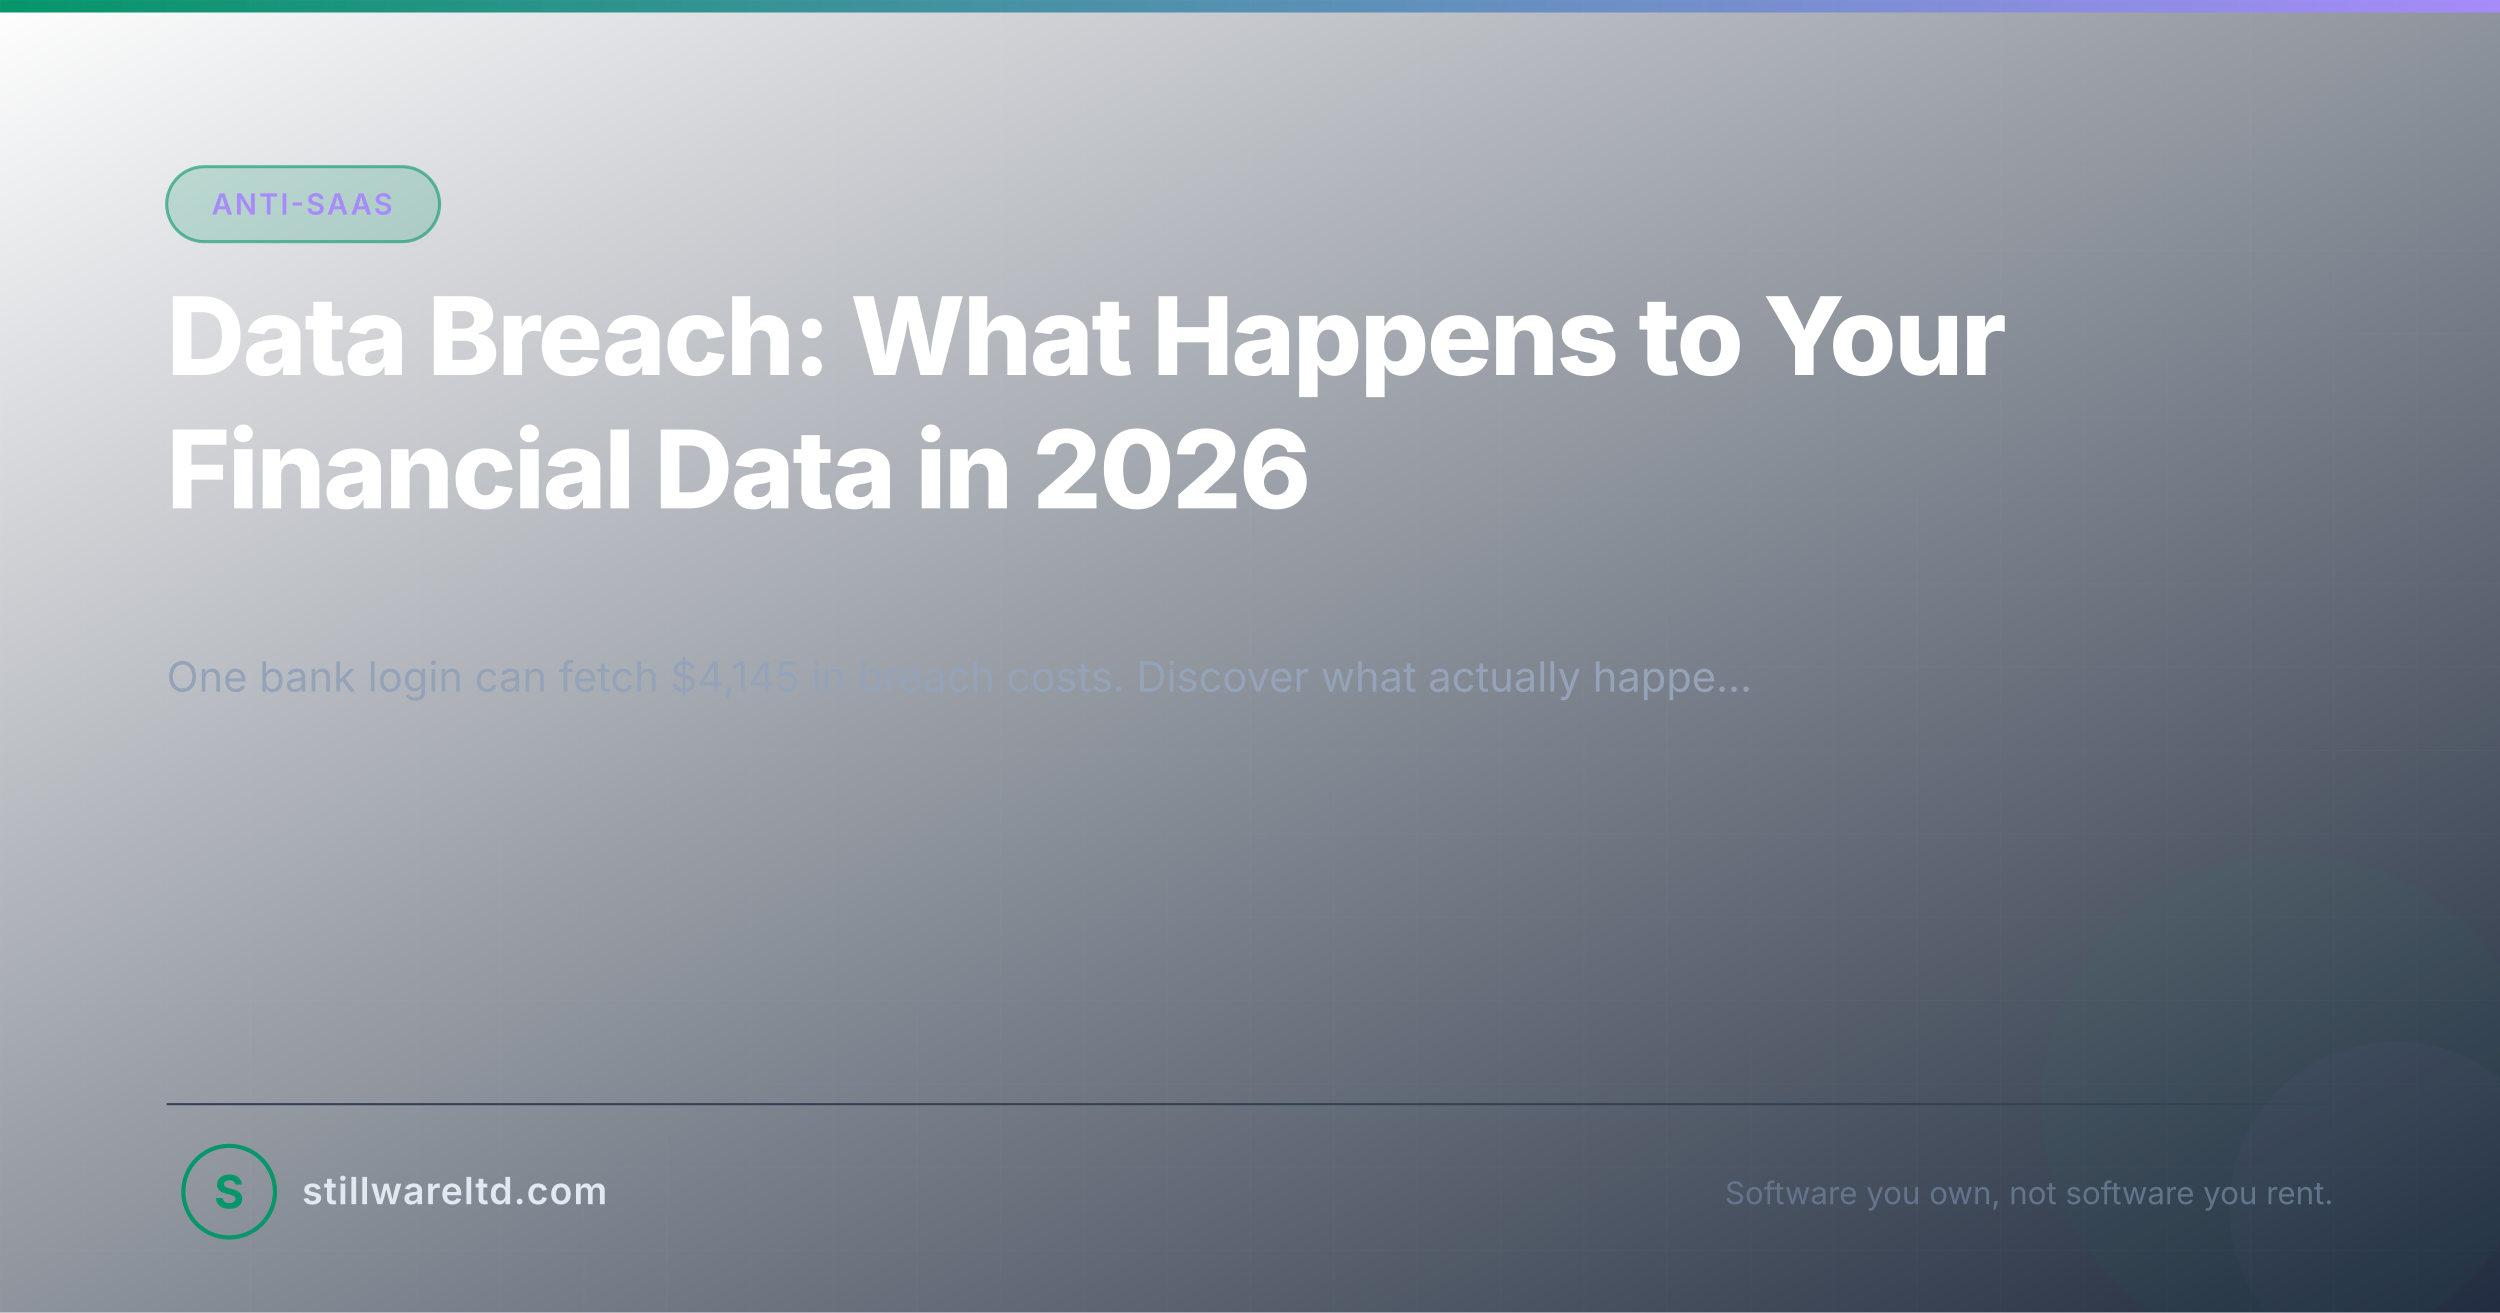
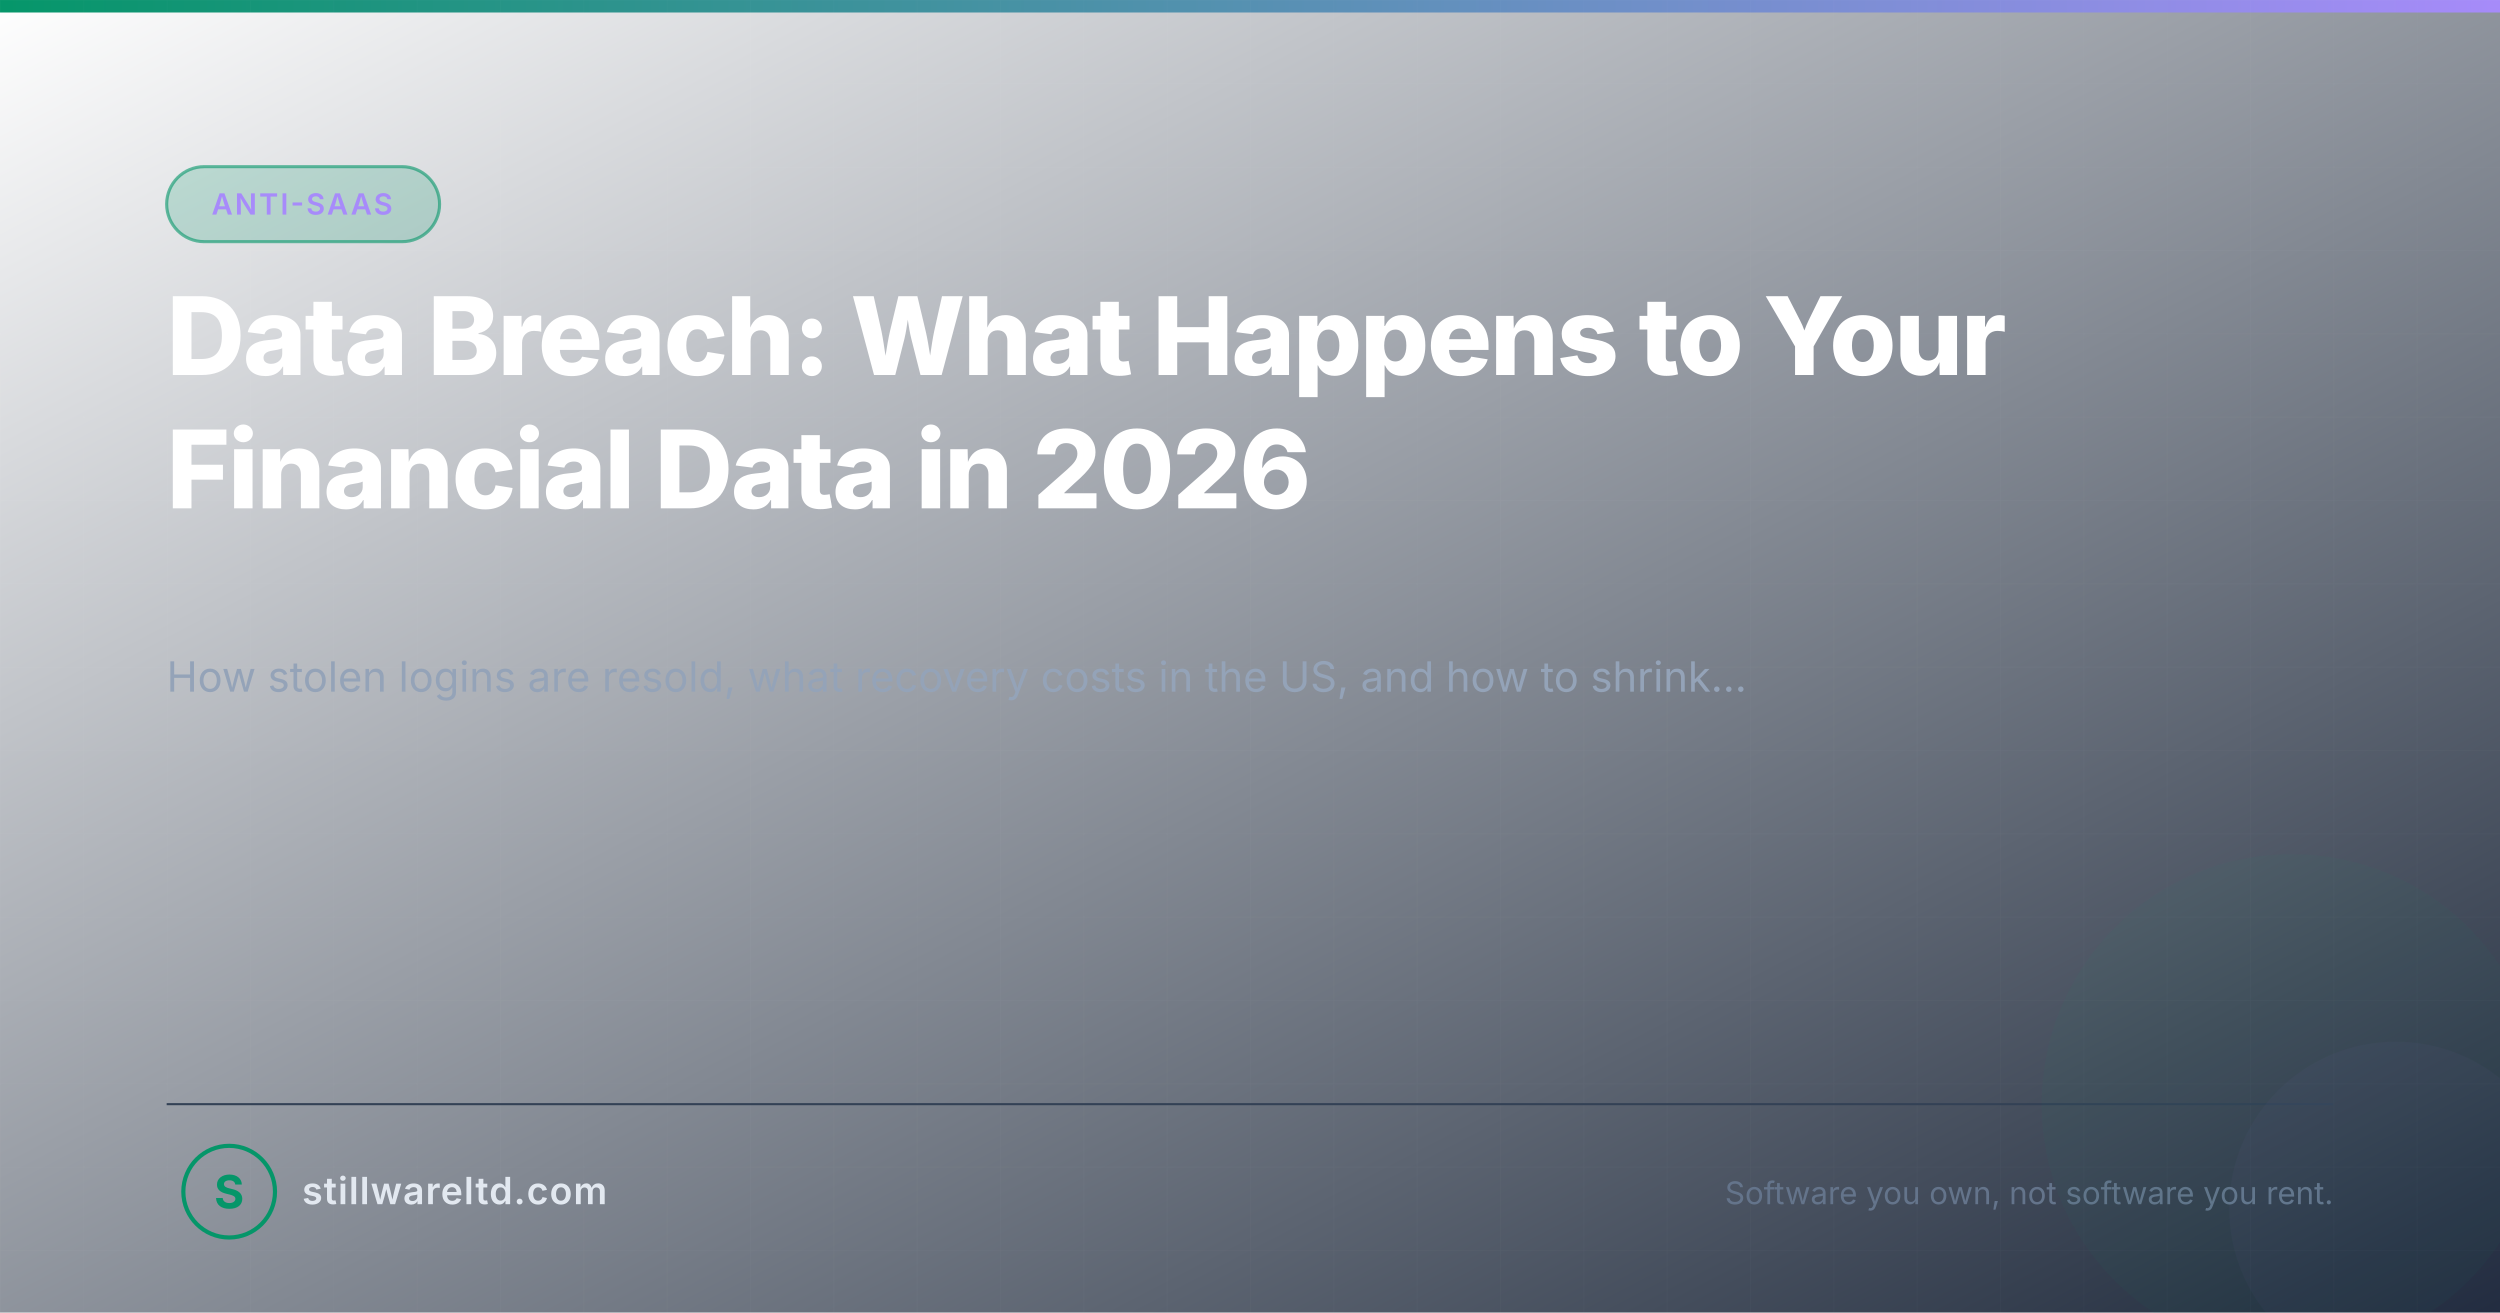
<svg xmlns="http://www.w3.org/2000/svg" viewBox="0 0 1200 630" width="1200" height="630">
  <defs>
    <linearGradient id="bgGrad" x1="0%" y1="0%" x2="100%" y2="100%">
      <stop offset="0%" style="stop-color:#ffffff;stop-opacity:1" />
      <stop offset="100%" style="stop-color:#1e293b;stop-opacity:1" />
    </linearGradient>
    <linearGradient id="accentGrad" x1="0%" y1="0%" x2="100%" y2="0%">
      <stop offset="0%" style="stop-color:#059669;stop-opacity:1" />
      <stop offset="100%" style="stop-color:#a78bfa;stop-opacity:1" />
    </linearGradient>
  </defs>
  <style>
    text { font-family: Inter, system-ui, -apple-system, sans-serif; }
  </style>
  <rect width="1200" height="630" fill="url(#bgGrad)" />
  <rect width="1200" height="6" fill="url(#accentGrad)" />
  <pattern id="grid" width="40" height="40" patternUnits="userSpaceOnUse">
    <rect width="40" height="40" fill="none" />
    <path d="M 40 0 L 0 0 0 40" fill="none" stroke="#ffffff" stroke-width="0.3" opacity="0.05" />
  </pattern>
  <rect width="1200" height="630" fill="url(#grid)" />
  <rect x="80" y="80" width="131" height="36" rx="18" fill="#059669" opacity="0.2" />
  <rect x="80" y="80" width="131" height="36" rx="18" fill="none" stroke="#059669" stroke-width="1.5" opacity="0.6" />
  <text x="145" y="103" text-anchor="middle" font-size="14" font-weight="600" fill="#a78bfa" letter-spacing="1">ANTI-SAAS</text>
  <text x="80" y="180" font-size="52" font-weight="800" fill="#ffffff" letter-spacing="-1">Data Breach: What Happens to Your</text>
  <text x="80" y="244" font-size="52" font-weight="800" fill="#ffffff" letter-spacing="-1">Financial Data in 2026</text>
  <text x="80" y="332" font-size="20" fill="#94a3b8" font-weight="400">
-     One bank login can fetch $4,145 in breach costs. Discover what actually happe...
+     How stolen logins are resold, what recovery costs in the US, and how to shrink...
  </text>
  <line x1="80" y1="530" x2="1120" y2="530" stroke="#334155" stroke-width="1" />
  <circle cx="110" cy="572" r="22" fill="none" stroke="#059669" stroke-width="2" />
  <text x="110" y="580" text-anchor="middle" font-size="22" font-weight="700" fill="#059669">S</text>
  <text x="145" y="578" font-size="18" font-weight="600" fill="#e2e8f0" letter-spacing="0.5">stillwareltd.com</text>
  <text x="1120" y="578" text-anchor="end" font-size="15" fill="#64748b" font-weight="400">Software you own, not software you rent.</text>
  <circle cx="1100" cy="530" r="120" fill="#059669" opacity="0.04" />
  <circle cx="1150" cy="580" r="80" fill="#a78bfa" opacity="0.03" />
</svg>
